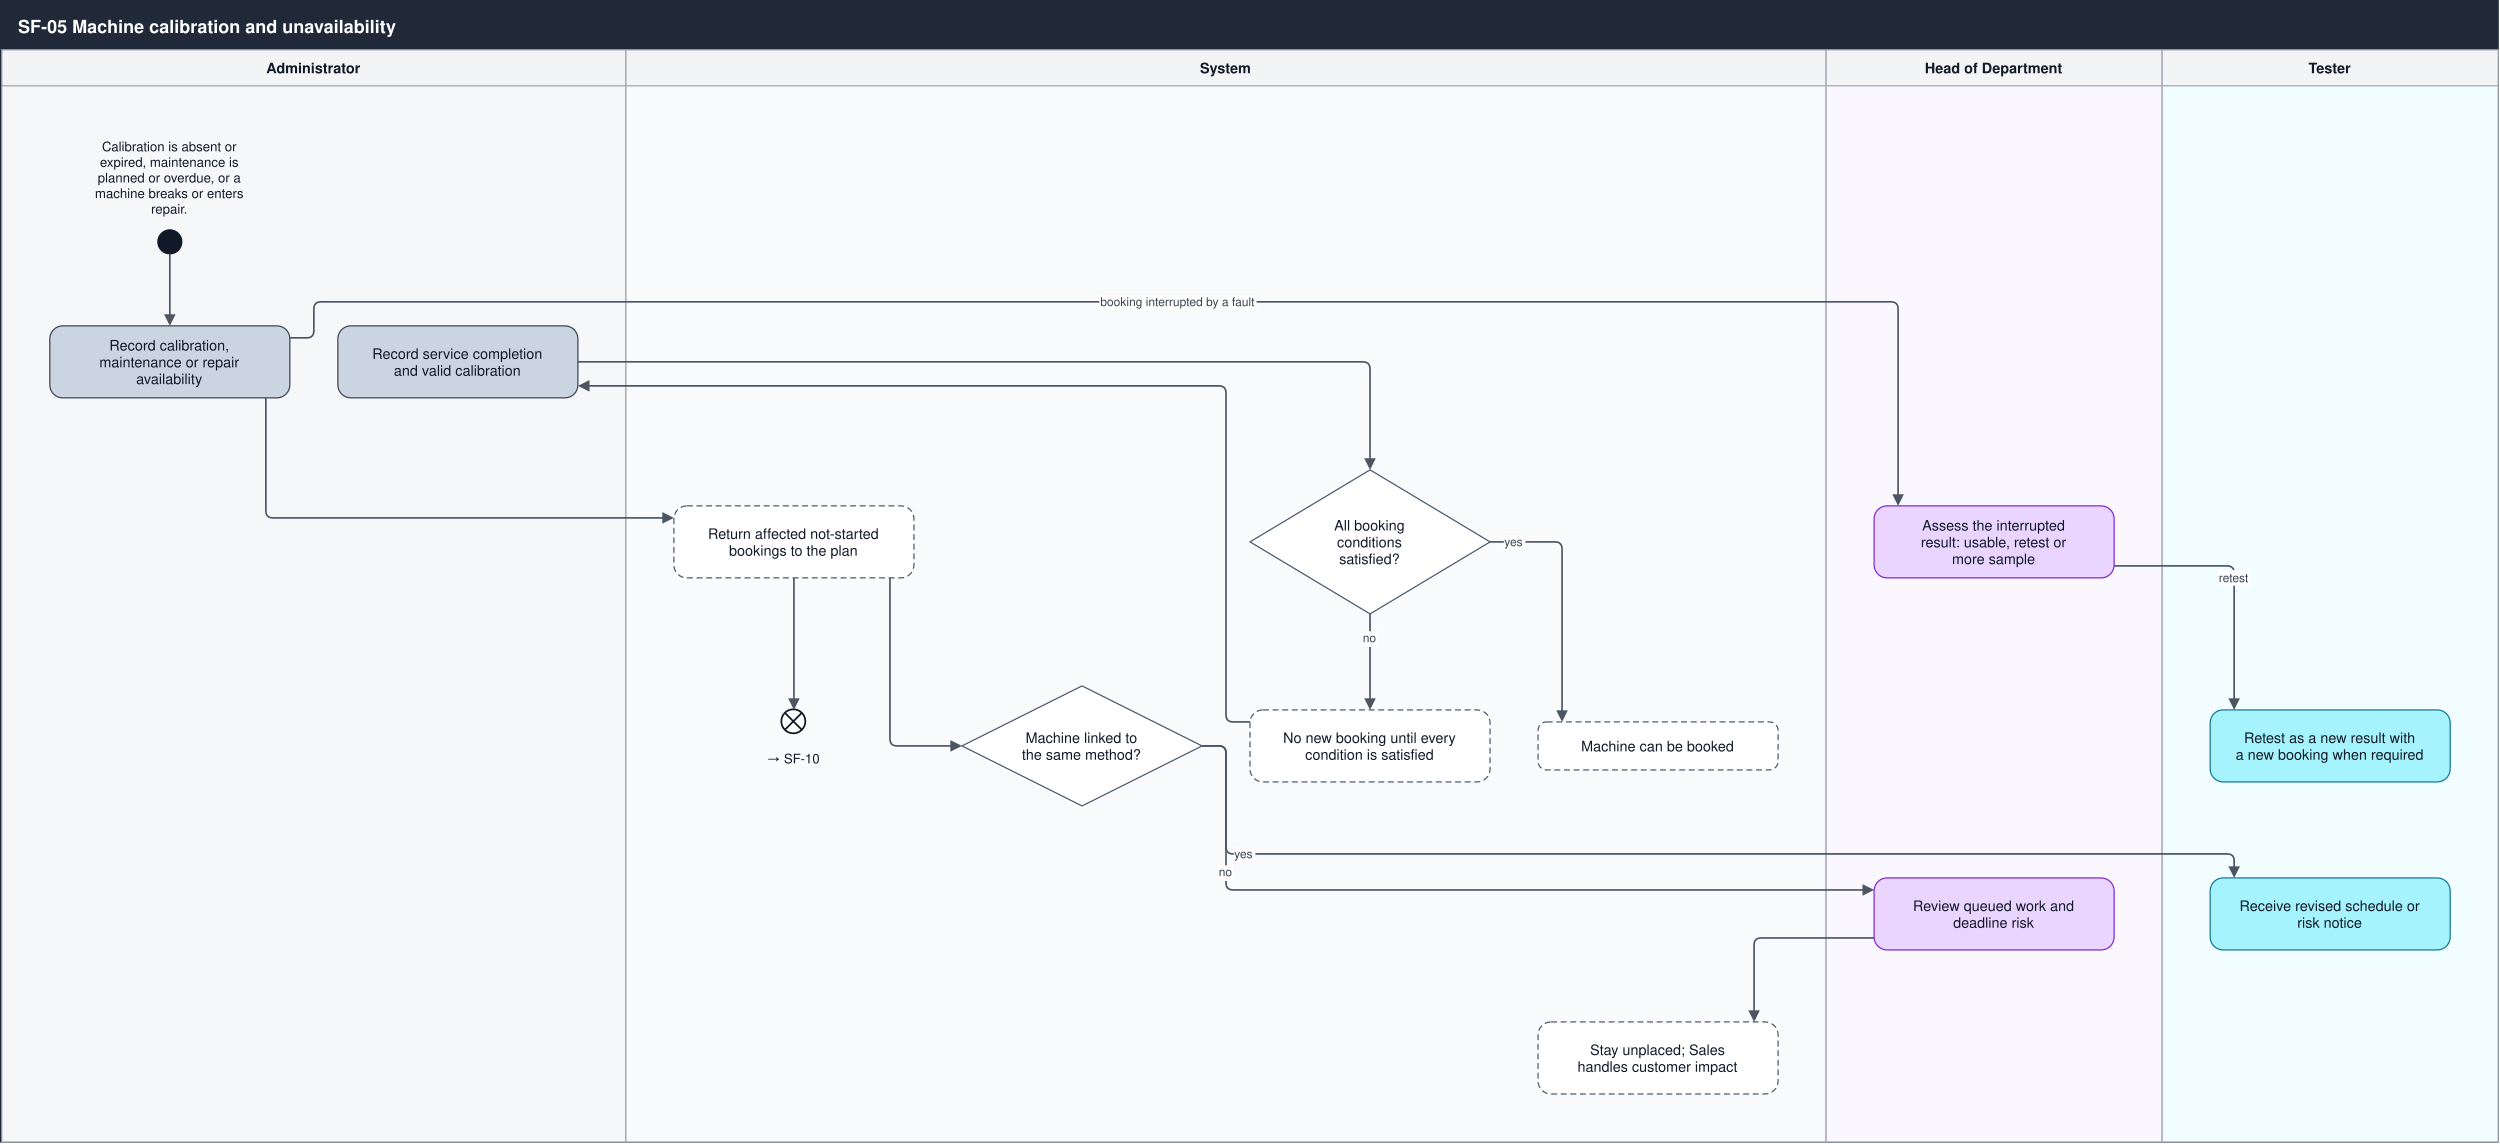
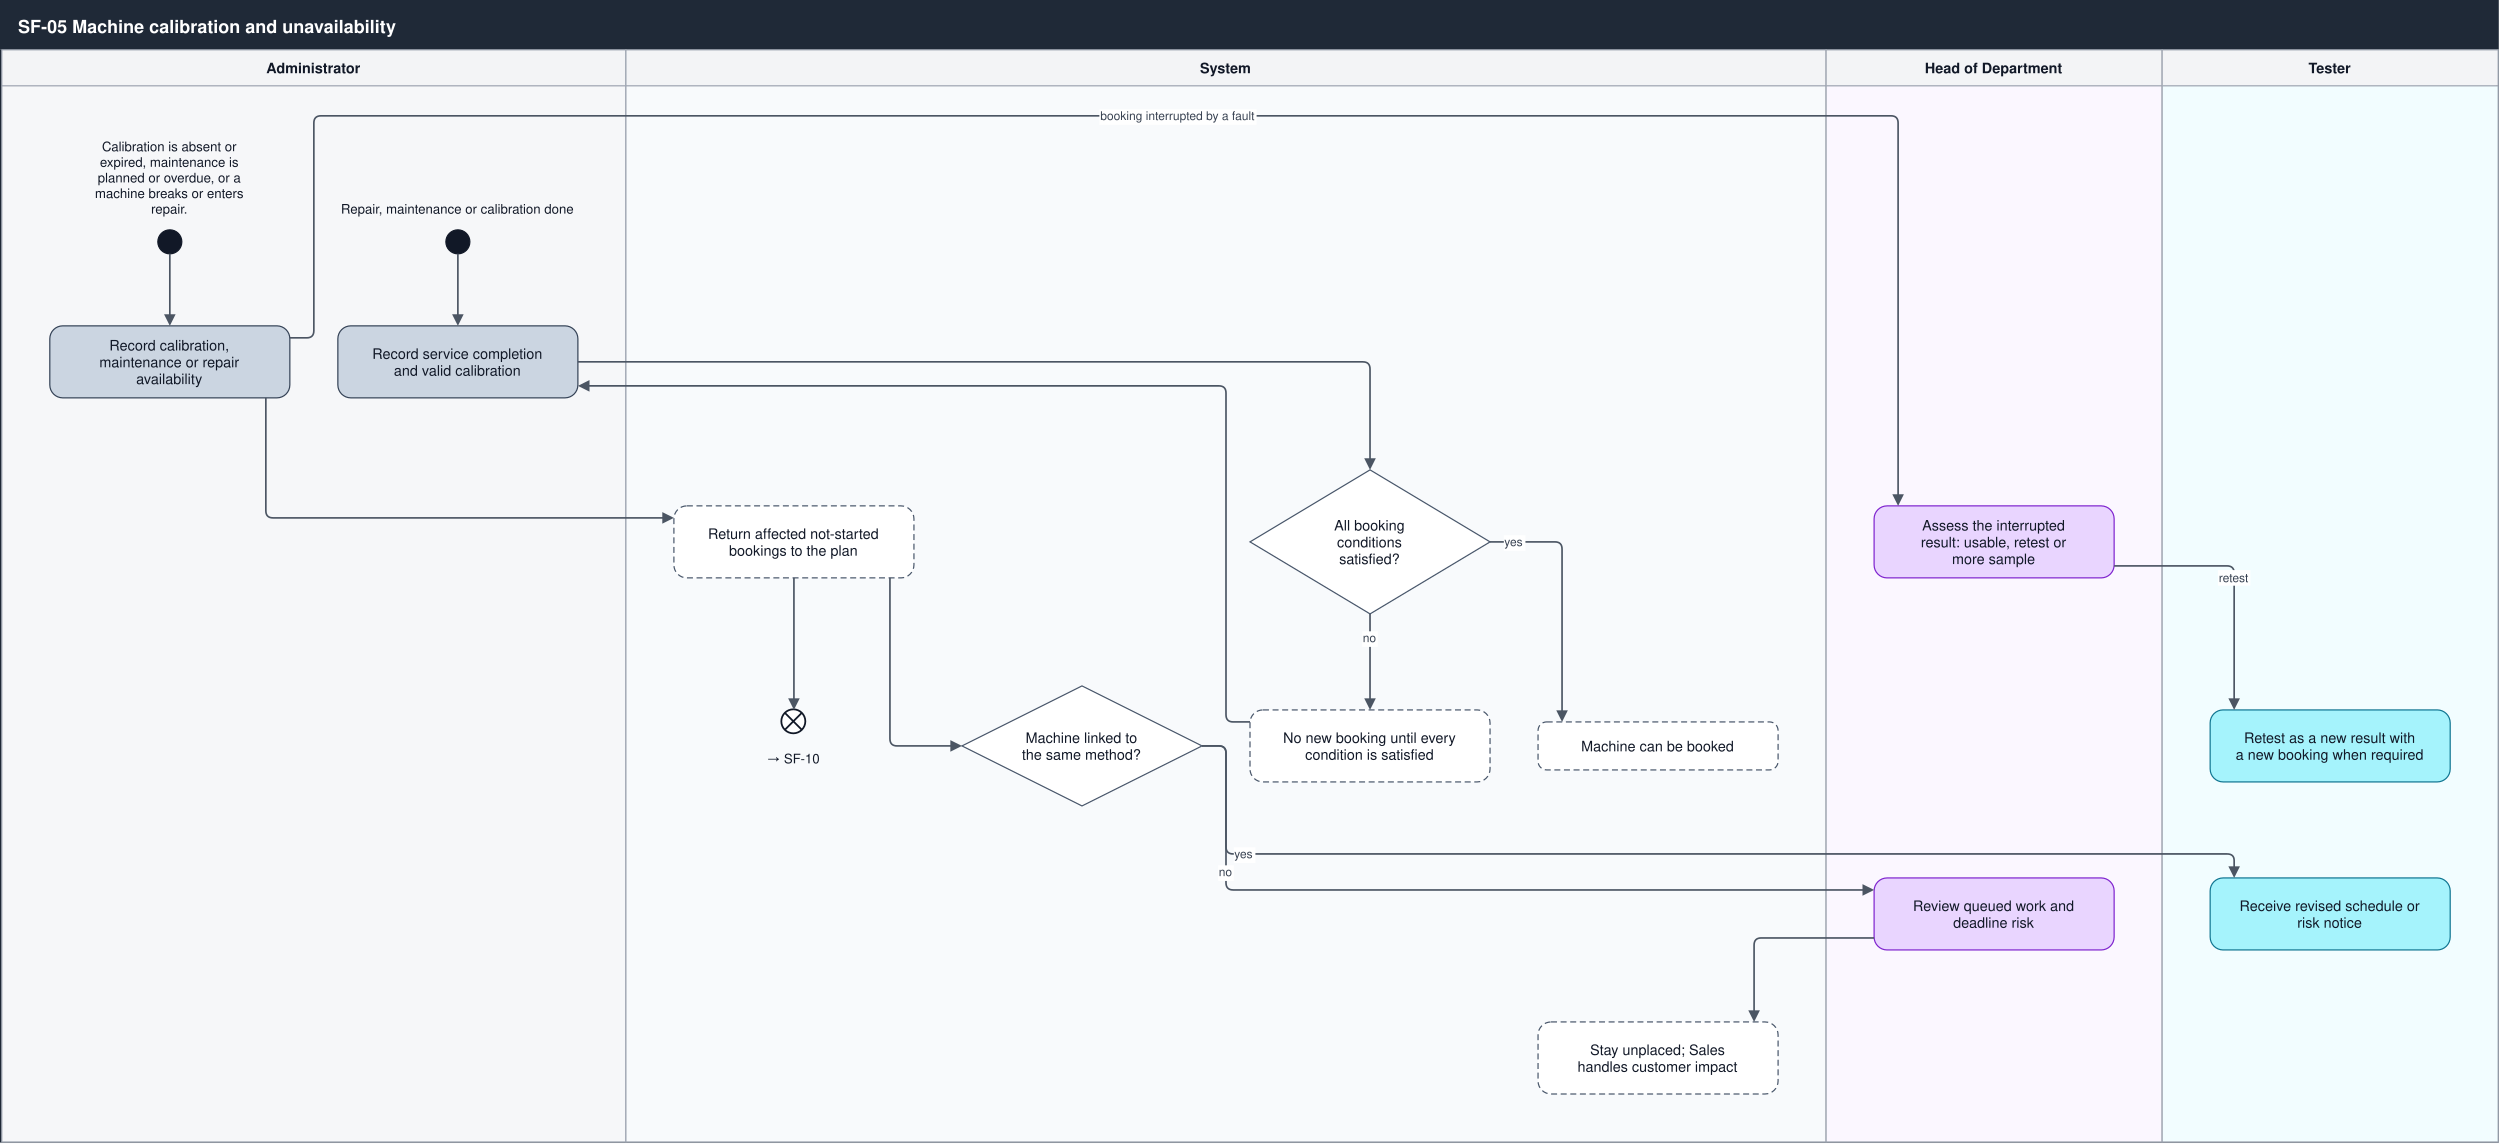
<svg xmlns="http://www.w3.org/2000/svg" style="background: #FFFFFF; background-color: light-dark(#FFFFFF, #121212); color-scheme: light;" version="1.1" width="2083px" height="953px" viewBox="0 0 2083 953">
  <defs />
  <rect fill="#FFFFFF" width="100%" height="100%" x="0" y="0" style="fill: light-dark(rgb(255, 255, 255), rgb(18, 18, 18));" />
  <g>
    <g data-cell-id="0">
      <g data-cell-id="1">
        <g data-cell-id="f_SF05">
          <g>
            <path d="M 1 41 L 1 1 L 2081 1 L 2081 41" fill="#1f2937" stroke="#1f2937" stroke-width="2" stroke-miterlimit="10" pointer-events="all" style="fill: light-dark(rgb(31, 41, 55), rgb(196, 204, 216)); stroke: light-dark(rgb(31, 41, 55), rgb(196, 204, 216));" />
            <path d="M 1 41 L 1 951 L 2081 951 L 2081 41" fill="#ffffff" stroke="#1f2937" stroke-width="2" stroke-miterlimit="10" pointer-events="all" style="fill: light-dark(rgb(255, 255, 255), rgb(18, 18, 18)); stroke: light-dark(rgb(31, 41, 55), rgb(196, 204, 216));" />
            <path d="M 1 41 L 2081 41" fill="none" stroke="#1f2937" stroke-width="2" stroke-miterlimit="10" pointer-events="all" style="stroke: light-dark(rgb(31, 41, 55), rgb(196, 204, 216));" />
          </g>
          <g>
            <g fill="#FFFFFF" font-family="Helvetica" font-weight="bold" text-anchor="start" font-size="15px" style="fill: light-dark(rgb(255, 255, 255), rgb(18, 18, 18));">
              <text x="15" y="27.5">SF-05 Machine calibration and unavailability</text>
            </g>
          </g>
          <g data-cell-id="f_SF05_lane0">
            <g transform="translate(0.5,0.5)">
              <path d="M 1 71 L 1 41 L 521 41 L 521 71" fill="#f3f4f6" stroke="#9ca3af" stroke-miterlimit="10" pointer-events="all" style="fill: light-dark(rgb(243, 244, 246), rgb(26, 27, 28)); stroke: light-dark(rgb(156, 163, 175), rgb(92, 98, 108));" />
              <path d="M 1 71 L 1 951 L 521 951 L 521 71" fill="#f6f7f9" stroke="#9ca3af" stroke-miterlimit="10" pointer-events="all" style="fill: light-dark(rgb(246, 247, 249), rgb(24, 25, 27)); stroke: light-dark(rgb(156, 163, 175), rgb(92, 98, 108));" />
              <path d="M 1 71 L 521 71" fill="none" stroke="#9ca3af" stroke-miterlimit="10" pointer-events="all" style="stroke: light-dark(rgb(156, 163, 175), rgb(92, 98, 108));" />
            </g>
            <g>
              <g fill="#111827" font-family="Helvetica" font-weight="bold" text-anchor="middle" font-size="12px" style="fill: light-dark(rgb(17, 24, 39), rgb(212, 218, 231));">
                <text x="261" y="61">Administrator</text>
              </g>
            </g>
          </g>
          <g data-cell-id="f_SF05_lane1">
            <g transform="translate(0.5,0.5)">
              <path d="M 521 71 L 521 41 L 1521 41 L 1521 71" fill="#f3f4f6" stroke="#9ca3af" stroke-miterlimit="10" pointer-events="all" style="fill: light-dark(rgb(243, 244, 246), rgb(26, 27, 28)); stroke: light-dark(rgb(156, 163, 175), rgb(92, 98, 108));" />
              <path d="M 521 71 L 521 951 L 1521 951 L 1521 71" fill="#f8fafc" stroke="#9ca3af" stroke-miterlimit="10" pointer-events="all" style="fill: light-dark(rgb(248, 250, 252), rgb(21, 23, 25)); stroke: light-dark(rgb(156, 163, 175), rgb(92, 98, 108));" />
              <path d="M 521 71 L 1521 71" fill="none" stroke="#9ca3af" stroke-miterlimit="10" pointer-events="all" style="stroke: light-dark(rgb(156, 163, 175), rgb(92, 98, 108));" />
            </g>
            <g>
              <g fill="#111827" font-family="Helvetica" font-weight="bold" text-anchor="middle" font-size="12px" style="fill: light-dark(rgb(17, 24, 39), rgb(212, 218, 231));">
                <text x="1021" y="61">System</text>
              </g>
            </g>
          </g>
          <g data-cell-id="f_SF05_lane2">
            <g transform="translate(0.5,0.5)">
              <path d="M 1521 71 L 1521 41 L 1801 41 L 1801 71" fill="#f3f4f6" stroke="#9ca3af" stroke-miterlimit="10" pointer-events="all" style="fill: light-dark(rgb(243, 244, 246), rgb(26, 27, 28)); stroke: light-dark(rgb(156, 163, 175), rgb(92, 98, 108));" />
              <path d="M 1521 71 L 1521 951 L 1801 951 L 1801 71" fill="#fbf7ff" stroke="#9ca3af" stroke-miterlimit="10" pointer-events="all" style="fill: light-dark(rgb(251, 247, 255), rgb(26, 22, 29)); stroke: light-dark(rgb(156, 163, 175), rgb(92, 98, 108));" />
              <path d="M 1521 71 L 1801 71" fill="none" stroke="#9ca3af" stroke-miterlimit="10" pointer-events="all" style="stroke: light-dark(rgb(156, 163, 175), rgb(92, 98, 108));" />
            </g>
            <g>
              <g fill="#111827" font-family="Helvetica" font-weight="bold" text-anchor="middle" font-size="12px" style="fill: light-dark(rgb(17, 24, 39), rgb(212, 218, 231));">
                <text x="1661" y="61">Head of Department</text>
              </g>
            </g>
          </g>
          <g data-cell-id="f_SF05_lane3">
            <g transform="translate(0.5,0.5)">
              <path d="M 1801 71 L 1801 41 L 2081 41 L 2081 71" fill="#f3f4f6" stroke="#9ca3af" stroke-miterlimit="10" pointer-events="all" style="fill: light-dark(rgb(243, 244, 246), rgb(26, 27, 28)); stroke: light-dark(rgb(156, 163, 175), rgb(92, 98, 108));" />
              <path d="M 1801 71 L 1801 951 L 2081 951 L 2081 71" fill="#f2fdff" stroke="#9ca3af" stroke-miterlimit="10" pointer-events="all" style="fill: light-dark(rgb(242, 253, 255), rgb(15, 24, 26)); stroke: light-dark(rgb(156, 163, 175), rgb(92, 98, 108));" />
              <path d="M 1801 71 L 2081 71" fill="none" stroke="#9ca3af" stroke-miterlimit="10" pointer-events="all" style="stroke: light-dark(rgb(156, 163, 175), rgb(92, 98, 108));" />
            </g>
            <g>
              <g fill="#111827" font-family="Helvetica" font-weight="bold" text-anchor="middle" font-size="12px" style="fill: light-dark(rgb(17, 24, 39), rgb(212, 218, 231));">
                <text x="1941" y="61">Tester</text>
              </g>
            </g>
          </g>
          <g data-cell-id="f_SF05_a1">
            <g transform="translate(0.5,0.5)">
              <rect x="41" y="271" width="200" height="60" rx="10.8" ry="10.8" fill="#cbd5e1" stroke="#334155" pointer-events="all" style="fill: light-dark(rgb(203, 213, 225), rgb(47, 56, 66)); stroke: light-dark(rgb(51, 65, 85), rgb(172, 184, 201));" />
            </g>
            <g>
              <g fill="#111827" font-family="Helvetica" text-anchor="middle" font-size="12px" style="fill: light-dark(rgb(17, 24, 39), rgb(212, 218, 231));">
                <text x="141" y="292">Record calibration,</text>
                <text x="141" y="306">maintenance or repair</text>
                <text x="141" y="320">availability</text>
              </g>
            </g>
          </g>
          <g data-cell-id="f_SF05_a2">
            <g transform="translate(0.5,0.5)">
              <rect x="281" y="271" width="200" height="60" rx="10.8" ry="10.8" fill="#cbd5e1" stroke="#334155" pointer-events="all" style="fill: light-dark(rgb(203, 213, 225), rgb(47, 56, 66)); stroke: light-dark(rgb(51, 65, 85), rgb(172, 184, 201));" />
            </g>
            <g>
              <g fill="#111827" font-family="Helvetica" text-anchor="middle" font-size="12px" style="fill: light-dark(rgb(17, 24, 39), rgb(212, 218, 231));">
                <text x="381" y="299">Record service completion</text>
                <text x="381" y="313">and valid calibration</text>
              </g>
            </g>
          </g>
          <g data-cell-id="f_SF05_h1">
            <g transform="translate(0.5,0.5)">
              <rect x="1561" y="421" width="200" height="60" rx="10.8" ry="10.8" fill="#e9d5ff" stroke="#7e22ce" pointer-events="all" style="fill: light-dark(rgb(233, 213, 255), rgb(59, 42, 78)); stroke: light-dark(rgb(126, 34, 206), rgb(232, 153, 255));" />
            </g>
            <g>
              <g fill="#111827" font-family="Helvetica" text-anchor="middle" font-size="12px" style="fill: light-dark(rgb(17, 24, 39), rgb(212, 218, 231));">
                <text x="1661" y="442">Assess the interrupted</text>
                <text x="1661" y="456">result: usable, retest or</text>
                <text x="1661" y="470">more sample</text>
              </g>
            </g>
          </g>
          <g data-cell-id="f_SF05_h2">
            <g transform="translate(0.5,0.5)">
              <rect x="1561" y="731" width="200" height="60" rx="10.8" ry="10.8" fill="#e9d5ff" stroke="#7e22ce" pointer-events="all" style="fill: light-dark(rgb(233, 213, 255), rgb(59, 42, 78)); stroke: light-dark(rgb(126, 34, 206), rgb(232, 153, 255));" />
            </g>
            <g>
              <g fill="#111827" font-family="Helvetica" text-anchor="middle" font-size="12px" style="fill: light-dark(rgb(17, 24, 39), rgb(212, 218, 231));">
                <text x="1661" y="759">Review queued work and</text>
                <text x="1661" y="773">deadline risk</text>
              </g>
            </g>
          </g>
          <g data-cell-id="f_SF05_t1">
            <g transform="translate(0.5,0.5)">
              <rect x="1841" y="731" width="200" height="60" rx="10.8" ry="10.8" fill="#a5f3fc" stroke="#0e7490" pointer-events="all" style="fill: light-dark(rgb(165, 243, 252), rgb(0, 55, 63)); stroke: light-dark(rgb(14, 116, 144), rgb(83, 171, 195));" />
            </g>
            <g>
              <g fill="#111827" font-family="Helvetica" text-anchor="middle" font-size="12px" style="fill: light-dark(rgb(17, 24, 39), rgb(212, 218, 231));">
                <text x="1941" y="759">Receive revised schedule or</text>
                <text x="1941" y="773">risk notice</text>
              </g>
            </g>
          </g>
          <g data-cell-id="f_SF05_t2">
            <g transform="translate(0.5,0.5)">
              <rect x="1841" y="591" width="200" height="60" rx="10.8" ry="10.8" fill="#a5f3fc" stroke="#0e7490" pointer-events="all" style="fill: light-dark(rgb(165, 243, 252), rgb(0, 55, 63)); stroke: light-dark(rgb(14, 116, 144), rgb(83, 171, 195));" />
            </g>
            <g>
              <g fill="#111827" font-family="Helvetica" text-anchor="middle" font-size="12px" style="fill: light-dark(rgb(17, 24, 39), rgb(212, 218, 231));">
                <text x="1941" y="619">Retest as a new result with</text>
                <text x="1941" y="633">a new booking when required</text>
              </g>
            </g>
          </g>
          <g data-cell-id="f_SF05_q">
            <g transform="translate(0.5,0.5)">
              <rect x="561" y="421" width="200" height="60" rx="10.8" ry="10.8" fill="#ffffff" stroke="#475569" stroke-dasharray="5 3" pointer-events="all" style="fill: light-dark(rgb(255, 255, 255), rgb(18, 18, 18)); stroke: light-dark(rgb(71, 85, 105), rgb(155, 167, 184));" />
            </g>
            <g>
              <g fill="#111827" font-family="Helvetica" text-anchor="middle" font-size="12px" style="fill: light-dark(rgb(17, 24, 39), rgb(212, 218, 231));">
                <text x="661" y="449">Return affected not-started</text>
                <text x="661" y="463">bookings to the plan</text>
              </g>
            </g>
          </g>
          <g data-cell-id="f_SF05_other">
            <g transform="translate(0.5,0.5)">
              <path d="M 901 571 L 1001 621 L 901 671 L 801 621 Z" fill="#ffffff" stroke="#475569" stroke-miterlimit="10" pointer-events="all" style="fill: light-dark(rgb(255, 255, 255), rgb(18, 18, 18)); stroke: light-dark(rgb(71, 85, 105), rgb(155, 167, 184));" />
            </g>
            <g>
              <g fill="#111827" font-family="Helvetica" text-anchor="middle" font-size="12px" style="fill: light-dark(rgb(17, 24, 39), rgb(212, 218, 231));">
                <text x="901" y="619">Machine linked to</text>
                <text x="901" y="633">the same method?</text>
              </g>
            </g>
          </g>
          <g data-cell-id="f_SF05_wait">
            <g transform="translate(0.5,0.5)">
              <rect x="1281" y="851" width="200" height="60" rx="10.8" ry="10.8" fill="#ffffff" stroke="#475569" stroke-dasharray="5 3" pointer-events="all" style="fill: light-dark(rgb(255, 255, 255), rgb(18, 18, 18)); stroke: light-dark(rgb(71, 85, 105), rgb(155, 167, 184));" />
            </g>
            <g>
              <g fill="#111827" font-family="Helvetica" text-anchor="middle" font-size="12px" style="fill: light-dark(rgb(17, 24, 39), rgb(212, 218, 231));">
                <text x="1381" y="879">Stay unplaced; Sales</text>
                <text x="1381" y="893">handles customer impact</text>
              </g>
            </g>
          </g>
          <g data-cell-id="f_SF05_fit">
            <g transform="translate(0.5,0.5)">
              <path d="M 1141 391 L 1241 451 L 1141 511 L 1041 451 Z" fill="#ffffff" stroke="#475569" stroke-miterlimit="10" pointer-events="all" style="fill: light-dark(rgb(255, 255, 255), rgb(18, 18, 18)); stroke: light-dark(rgb(71, 85, 105), rgb(155, 167, 184));" />
            </g>
            <g>
              <g fill="#111827" font-family="Helvetica" text-anchor="middle" font-size="12px" style="fill: light-dark(rgb(17, 24, 39), rgb(212, 218, 231));">
                <text x="1141" y="442">All booking</text>
                <text x="1141" y="456">conditions</text>
                <text x="1141" y="470">satisfied?</text>
              </g>
            </g>
          </g>
          <g data-cell-id="f_SF05_available">
            <g transform="translate(0.5,0.5)">
              <rect x="1281" y="601" width="200" height="40" rx="7.2" ry="7.2" fill="#ffffff" stroke="#475569" stroke-dasharray="5 3" pointer-events="all" style="fill: light-dark(rgb(255, 255, 255), rgb(18, 18, 18)); stroke: light-dark(rgb(71, 85, 105), rgb(155, 167, 184));" />
            </g>
            <g>
              <g fill="#111827" font-family="Helvetica" text-anchor="middle" font-size="12px" style="fill: light-dark(rgb(17, 24, 39), rgb(212, 218, 231));">
                <text x="1381" y="626">Machine can be booked</text>
              </g>
            </g>
          </g>
          <g data-cell-id="f_SF05_blocked">
            <g transform="translate(0.5,0.5)">
              <rect x="1041" y="591" width="200" height="60" rx="10.8" ry="10.8" fill="#ffffff" stroke="#475569" stroke-dasharray="5 3" pointer-events="all" style="fill: light-dark(rgb(255, 255, 255), rgb(18, 18, 18)); stroke: light-dark(rgb(71, 85, 105), rgb(155, 167, 184));" />
            </g>
            <g>
              <g fill="#111827" font-family="Helvetica" text-anchor="middle" font-size="12px" style="fill: light-dark(rgb(17, 24, 39), rgb(212, 218, 231));">
                <text x="1141" y="619">No new booking until every</text>
                <text x="1141" y="633">condition is satisfied</text>
              </g>
            </g>
          </g>
          <g data-cell-id="f_SF05_out_q_0">
            <g>
              <ellipse cx="661" cy="601" rx="10" ry="10" fill="#ffffff" stroke="#111827" stroke-width="1.5" pointer-events="all" style="fill: light-dark(rgb(255, 255, 255), rgb(18, 18, 18)); stroke: light-dark(rgb(17, 24, 39), rgb(212, 218, 231));" />
              <path d="M 653.9 593.9 L 668.1 608.1" fill="none" stroke="#111827" stroke-width="1.5" stroke-miterlimit="10" pointer-events="all" style="stroke: light-dark(rgb(17, 24, 39), rgb(212, 218, 231));" />
              <path d="M 668.1 593.9 L 653.9 608.1" fill="none" stroke="#111827" stroke-width="1.5" stroke-miterlimit="10" pointer-events="all" style="stroke: light-dark(rgb(17, 24, 39), rgb(212, 218, 231));" />
            </g>
          </g>
          <g data-cell-id="f_SF05_out_q_0_label">
            <g>
              <rect x="631" y="621" width="60" height="30" fill="none" stroke="none" pointer-events="all" />
            </g>
            <g>
              <g fill="#111827" font-family="Helvetica" text-anchor="middle" font-size="11px" style="fill: light-dark(rgb(17, 24, 39), rgb(212, 218, 231));">
                <text x="661" y="636">→ SF-10</text>
              </g>
            </g>
          </g>
          <g data-cell-id="f_SF05_trigger">
            <g transform="translate(0.5,0.5)">
              <ellipse cx="141" cy="201" rx="10" ry="10" fill="#111827" stroke="#111827" pointer-events="all" style="fill: light-dark(rgb(17, 24, 39), rgb(212, 218, 231)); stroke: light-dark(rgb(17, 24, 39), rgb(212, 218, 231));" />
            </g>
          </g>
          <g data-cell-id="f_SF05_trigger_label">
            <g>
              <rect x="51" y="111" width="180" height="70" fill="none" stroke="none" pointer-events="all" />
            </g>
            <g>
              <g fill="#111827" font-family="Helvetica" text-anchor="middle" font-size="11px" style="fill: light-dark(rgb(17, 24, 39), rgb(212, 218, 231));">
                <text x="141" y="126">Calibration is absent or</text>
                <text x="141" y="139">expired, maintenance is</text>
                <text x="141" y="152">planned or overdue, or a</text>
                <text x="141" y="165">machine breaks or enters</text>
                <text x="141" y="178">repair.</text>
              </g>
            </g>
          </g>
          <g data-cell-id="f_SF05_e0">
            <g transform="translate(0.5,0.5)">
              <path d="M 221 331 L 221 425 Q 221 431 227 431 L 552.03 431" fill="none" stroke="#4b5563" stroke-width="1.4" stroke-miterlimit="10" pointer-events="stroke" style="stroke: light-dark(rgb(75, 85, 99), rgb(157, 166, 178));" />
              <path d="M 559.43 431 L 552.03 434.7 L 552.03 427.3 Z" fill="#4b5563" stroke="#4b5563" stroke-width="1.4" stroke-miterlimit="10" pointer-events="all" style="fill: light-dark(rgb(75, 85, 99), rgb(157, 166, 178)); stroke: light-dark(rgb(75, 85, 99), rgb(157, 166, 178));" />
            </g>
          </g>
          <g data-cell-id="f_SF05_e1">
            <g transform="translate(0.5,0.5)">
-               <path d="M 241 281 L 255 281 Q 261 281 261 275 L 261 257 Q 261 251 267 251 L 1575 251 Q 1581 251 1581 257 L 1581 412.03" fill="none" stroke="#4b5563" stroke-width="1.4" stroke-miterlimit="10" pointer-events="stroke" style="stroke: light-dark(rgb(75, 85, 99), rgb(157, 166, 178));" />
+               <path d="M 241 281 L 255 281 Q 261 281 261 275 L 261 102 Q 261 96 267 96 L 1575 96 Q 1581 96 1581 102 L 1581 412.03" fill="none" stroke="#4b5563" stroke-width="1.4" stroke-miterlimit="10" pointer-events="stroke" style="stroke: light-dark(rgb(75, 85, 99), rgb(157, 166, 178));" />
              <path d="M 1581 419.43 L 1577.3 412.03 L 1584.7 412.03 Z" fill="#4b5563" stroke="#4b5563" stroke-width="1.4" stroke-miterlimit="10" pointer-events="all" style="fill: light-dark(rgb(75, 85, 99), rgb(157, 166, 178)); stroke: light-dark(rgb(75, 85, 99), rgb(157, 166, 178));" />
            </g>
            <g>
              <g fill="#374151" font-family="Helvetica" text-anchor="middle" font-size="10px" style="fill: light-dark(rgb(55, 65, 81), rgb(174, 183, 197));">
-                 <rect fill="#FFFFFF" stroke="none" x="916" y="246" width="131" height="13" stroke-width="0" style="fill: light-dark(rgb(255, 255, 255), rgb(18, 18, 18));" />
-                 <text x="981" y="255">booking interrupted by a fault</text>
+                 <rect fill="#FFFFFF" stroke="none" x="916" y="91" width="131" height="13" stroke-width="0" style="fill: light-dark(rgb(255, 255, 255), rgb(18, 18, 18));" />
+                 <text x="981" y="100">booking interrupted by a fault</text>
              </g>
            </g>
          </g>
          <g data-cell-id="f_SF05_e2">
            <g transform="translate(0.5,0.5)">
              <path d="M 1761 471 L 1855 471 Q 1861 471 1861 477 L 1861 582.03" fill="none" stroke="#4b5563" stroke-width="1.4" stroke-miterlimit="10" pointer-events="stroke" style="stroke: light-dark(rgb(75, 85, 99), rgb(157, 166, 178));" />
              <path d="M 1861 589.43 L 1857.3 582.03 L 1864.7 582.03 Z" fill="#4b5563" stroke="#4b5563" stroke-width="1.4" stroke-miterlimit="10" pointer-events="all" style="fill: light-dark(rgb(75, 85, 99), rgb(157, 166, 178)); stroke: light-dark(rgb(75, 85, 99), rgb(157, 166, 178));" />
            </g>
            <g>
              <g fill="#374151" font-family="Helvetica" text-anchor="middle" font-size="10px" style="fill: light-dark(rgb(55, 65, 81), rgb(174, 183, 197));">
                <rect fill="#FFFFFF" stroke="none" x="1848" y="475" width="27" height="13" stroke-width="0" style="fill: light-dark(rgb(255, 255, 255), rgb(18, 18, 18));" />
                <text x="1861" y="485">retest</text>
              </g>
            </g>
          </g>
          <g data-cell-id="f_SF05_e3">
            <g transform="translate(0.5,0.5)">
              <path d="M 741 481 L 741 615 Q 741 621 747 621 L 792.03 621" fill="none" stroke="#4b5563" stroke-width="1.4" stroke-miterlimit="10" pointer-events="stroke" style="stroke: light-dark(rgb(75, 85, 99), rgb(157, 166, 178));" />
              <path d="M 799.43 621 L 792.03 624.7 L 792.03 617.3 Z" fill="#4b5563" stroke="#4b5563" stroke-width="1.4" stroke-miterlimit="10" pointer-events="all" style="fill: light-dark(rgb(75, 85, 99), rgb(157, 166, 178)); stroke: light-dark(rgb(75, 85, 99), rgb(157, 166, 178));" />
            </g>
          </g>
          <g data-cell-id="f_SF05_e4">
            <g transform="translate(0.5,0.5)">
              <path d="M 1001 621 L 1015 621 Q 1021 621 1021 627 L 1021 705 Q 1021 711 1027 711 L 1855 711 Q 1861 711 1861 716.52 L 1861 722.03" fill="none" stroke="#4b5563" stroke-width="1.4" stroke-miterlimit="10" pointer-events="stroke" style="stroke: light-dark(rgb(75, 85, 99), rgb(157, 166, 178));" />
              <path d="M 1861 729.43 L 1857.3 722.03 L 1864.7 722.03 Z" fill="#4b5563" stroke="#4b5563" stroke-width="1.4" stroke-miterlimit="10" pointer-events="all" style="fill: light-dark(rgb(75, 85, 99), rgb(157, 166, 178)); stroke: light-dark(rgb(75, 85, 99), rgb(157, 166, 178));" />
            </g>
            <g>
              <g fill="#374151" font-family="Helvetica" text-anchor="middle" font-size="10px" style="fill: light-dark(rgb(55, 65, 81), rgb(174, 183, 197));">
                <rect fill="#FFFFFF" stroke="none" x="1028" y="706" width="18" height="13" stroke-width="0" style="fill: light-dark(rgb(255, 255, 255), rgb(18, 18, 18));" />
                <text x="1036" y="715">yes</text>
              </g>
            </g>
          </g>
          <g data-cell-id="f_SF05_e5">
            <g transform="translate(0.5,0.5)">
              <path d="M 1001 621 L 1015 621 Q 1021 621 1021 627 L 1021 735 Q 1021 741 1027 741 L 1552.03 741" fill="none" stroke="#4b5563" stroke-width="1.4" stroke-miterlimit="10" pointer-events="stroke" style="stroke: light-dark(rgb(75, 85, 99), rgb(157, 166, 178));" />
              <path d="M 1559.43 741 L 1552.03 744.7 L 1552.03 737.3 Z" fill="#4b5563" stroke="#4b5563" stroke-width="1.4" stroke-miterlimit="10" pointer-events="all" style="fill: light-dark(rgb(75, 85, 99), rgb(157, 166, 178)); stroke: light-dark(rgb(75, 85, 99), rgb(157, 166, 178));" />
            </g>
            <g>
              <g fill="#374151" font-family="Helvetica" text-anchor="middle" font-size="10px" style="fill: light-dark(rgb(55, 65, 81), rgb(174, 183, 197));">
                <rect fill="#FFFFFF" stroke="none" x="1015" y="721" width="13" height="13" stroke-width="0" style="fill: light-dark(rgb(255, 255, 255), rgb(18, 18, 18));" />
                <text x="1021" y="730">no</text>
              </g>
            </g>
          </g>
          <g data-cell-id="f_SF05_e6">
            <g transform="translate(0.5,0.5)">
              <path d="M 1561 781 L 1467 781 Q 1461 781 1461 787 L 1461 842.03" fill="none" stroke="#4b5563" stroke-width="1.4" stroke-miterlimit="10" pointer-events="stroke" style="stroke: light-dark(rgb(75, 85, 99), rgb(157, 166, 178));" />
              <path d="M 1461 849.43 L 1457.3 842.03 L 1464.7 842.03 Z" fill="#4b5563" stroke="#4b5563" stroke-width="1.4" stroke-miterlimit="10" pointer-events="all" style="fill: light-dark(rgb(75, 85, 99), rgb(157, 166, 178)); stroke: light-dark(rgb(75, 85, 99), rgb(157, 166, 178));" />
            </g>
          </g>
          <g data-cell-id="f_SF05_e7">
            <g transform="translate(0.5,0.5)">
              <path d="M 481 301 L 1135 301 Q 1141 301 1141 307 L 1141 382.03" fill="none" stroke="#4b5563" stroke-width="1.4" stroke-miterlimit="10" pointer-events="stroke" style="stroke: light-dark(rgb(75, 85, 99), rgb(157, 166, 178));" />
              <path d="M 1141 389.43 L 1137.3 382.03 L 1144.7 382.03 Z" fill="#4b5563" stroke="#4b5563" stroke-width="1.4" stroke-miterlimit="10" pointer-events="all" style="fill: light-dark(rgb(75, 85, 99), rgb(157, 166, 178)); stroke: light-dark(rgb(75, 85, 99), rgb(157, 166, 178));" />
            </g>
          </g>
          <g data-cell-id="f_SF05_e8">
            <g transform="translate(0.5,0.5)">
              <path d="M 1241 451 L 1295 451 Q 1301 451 1301 457 L 1301 592.03" fill="none" stroke="#4b5563" stroke-width="1.4" stroke-miterlimit="10" pointer-events="stroke" style="stroke: light-dark(rgb(75, 85, 99), rgb(157, 166, 178));" />
              <path d="M 1301 599.43 L 1297.3 592.03 L 1304.7 592.03 Z" fill="#4b5563" stroke="#4b5563" stroke-width="1.4" stroke-miterlimit="10" pointer-events="all" style="fill: light-dark(rgb(75, 85, 99), rgb(157, 166, 178)); stroke: light-dark(rgb(75, 85, 99), rgb(157, 166, 178));" />
            </g>
            <g>
              <g fill="#374151" font-family="Helvetica" text-anchor="middle" font-size="10px" style="fill: light-dark(rgb(55, 65, 81), rgb(174, 183, 197));">
                <rect fill="#FFFFFF" stroke="none" x="1253" y="446" width="18" height="13" stroke-width="0" style="fill: light-dark(rgb(255, 255, 255), rgb(18, 18, 18));" />
                <text x="1261" y="455">yes</text>
              </g>
            </g>
          </g>
          <g data-cell-id="f_SF05_e9">
            <g transform="translate(0.5,0.5)">
              <path d="M 1141 511 L 1141 582.03" fill="none" stroke="#4b5563" stroke-width="1.4" stroke-miterlimit="10" pointer-events="stroke" style="stroke: light-dark(rgb(75, 85, 99), rgb(157, 166, 178));" />
              <path d="M 1141 589.43 L 1137.3 582.03 L 1144.7 582.03 Z" fill="#4b5563" stroke="#4b5563" stroke-width="1.4" stroke-miterlimit="10" pointer-events="all" style="fill: light-dark(rgb(75, 85, 99), rgb(157, 166, 178)); stroke: light-dark(rgb(75, 85, 99), rgb(157, 166, 178));" />
            </g>
            <g>
              <g fill="#374151" font-family="Helvetica" text-anchor="middle" font-size="10px" style="fill: light-dark(rgb(55, 65, 81), rgb(174, 183, 197));">
                <rect fill="#FFFFFF" stroke="none" x="1135" y="526" width="13" height="13" stroke-width="0" style="fill: light-dark(rgb(255, 255, 255), rgb(18, 18, 18));" />
                <text x="1141" y="535">no</text>
              </g>
            </g>
          </g>
          <g data-cell-id="f_SF05_e10">
            <g transform="translate(0.5,0.5)">
              <path d="M 1041 601 L 1027 601 Q 1021 601 1021 595 L 1021 327 Q 1021 321 1015 321 L 489.97 321" fill="none" stroke="#4b5563" stroke-width="1.4" stroke-miterlimit="10" pointer-events="stroke" style="stroke: light-dark(rgb(75, 85, 99), rgb(157, 166, 178));" />
              <path d="M 482.57 321 L 489.97 317.3 L 489.97 324.7 Z" fill="#4b5563" stroke="#4b5563" stroke-width="1.4" stroke-miterlimit="10" pointer-events="all" style="fill: light-dark(rgb(75, 85, 99), rgb(157, 166, 178)); stroke: light-dark(rgb(75, 85, 99), rgb(157, 166, 178));" />
            </g>
          </g>
          <g data-cell-id="f_SF05_e11">
            <g transform="translate(0.5,0.5)">
              <path d="M 661 481 L 661 582.03" fill="none" stroke="#4b5563" stroke-width="1.4" stroke-miterlimit="10" pointer-events="stroke" style="stroke: light-dark(rgb(75, 85, 99), rgb(157, 166, 178));" />
              <path d="M 661 589.43 L 657.3 582.03 L 664.7 582.03 Z" fill="#4b5563" stroke="#4b5563" stroke-width="1.4" stroke-miterlimit="10" pointer-events="all" style="fill: light-dark(rgb(75, 85, 99), rgb(157, 166, 178)); stroke: light-dark(rgb(75, 85, 99), rgb(157, 166, 178));" />
            </g>
          </g>
          <g data-cell-id="f_SF05_e12">
            <g transform="translate(0.5,0.5)">
              <path d="M 141 211 L 141 262.03" fill="none" stroke="#4b5563" stroke-width="1.4" stroke-miterlimit="10" pointer-events="stroke" style="stroke: light-dark(rgb(75, 85, 99), rgb(157, 166, 178));" />
              <path d="M 141 269.43 L 137.3 262.03 L 144.7 262.03 Z" fill="#4b5563" stroke="#4b5563" stroke-width="1.4" stroke-miterlimit="10" pointer-events="all" style="fill: light-dark(rgb(75, 85, 99), rgb(157, 166, 178)); stroke: light-dark(rgb(75, 85, 99), rgb(157, 166, 178));" />
+             </g>
+           </g>
+           <g data-cell-id="f_SF05_trigger2">
+             <g transform="translate(0.5,0.5)">
+               <ellipse cx="381" cy="201" rx="10" ry="10" fill="#111827" stroke="#111827" pointer-events="all" style="fill: light-dark(rgb(17, 24, 39), rgb(212, 218, 231)); stroke: light-dark(rgb(17, 24, 39), rgb(212, 218, 231));" />
+             </g>
+           </g>
+           <g data-cell-id="f_SF05_trigger2_label">
+             <g>
+               <rect x="291" y="131" width="180" height="50" fill="none" stroke="none" pointer-events="all" />
+             </g>
+             <g>
+               <g fill="#111827" font-family="Helvetica" text-anchor="middle" font-size="11px" style="fill: light-dark(rgb(17, 24, 39), rgb(212, 218, 231));">
+                 <text x="381" y="178">Repair, maintenance or calibration done</text>
+               </g>
+             </g>
+           </g>
+           <g data-cell-id="f_SF05_e13">
+             <g transform="translate(0.5,0.5)">
+               <path d="M 381 211 L 381 262.03" fill="none" stroke="#4b5563" stroke-width="1.4" stroke-miterlimit="10" pointer-events="stroke" style="stroke: light-dark(rgb(75, 85, 99), rgb(157, 166, 178));" />
+               <path d="M 381 269.43 L 377.3 262.03 L 384.7 262.03 Z" fill="#4b5563" stroke="#4b5563" stroke-width="1.4" stroke-miterlimit="10" pointer-events="all" style="fill: light-dark(rgb(75, 85, 99), rgb(157, 166, 178)); stroke: light-dark(rgb(75, 85, 99), rgb(157, 166, 178));" />
            </g>
          </g>
        </g>
      </g>
    </g>
  </g>
</svg>
